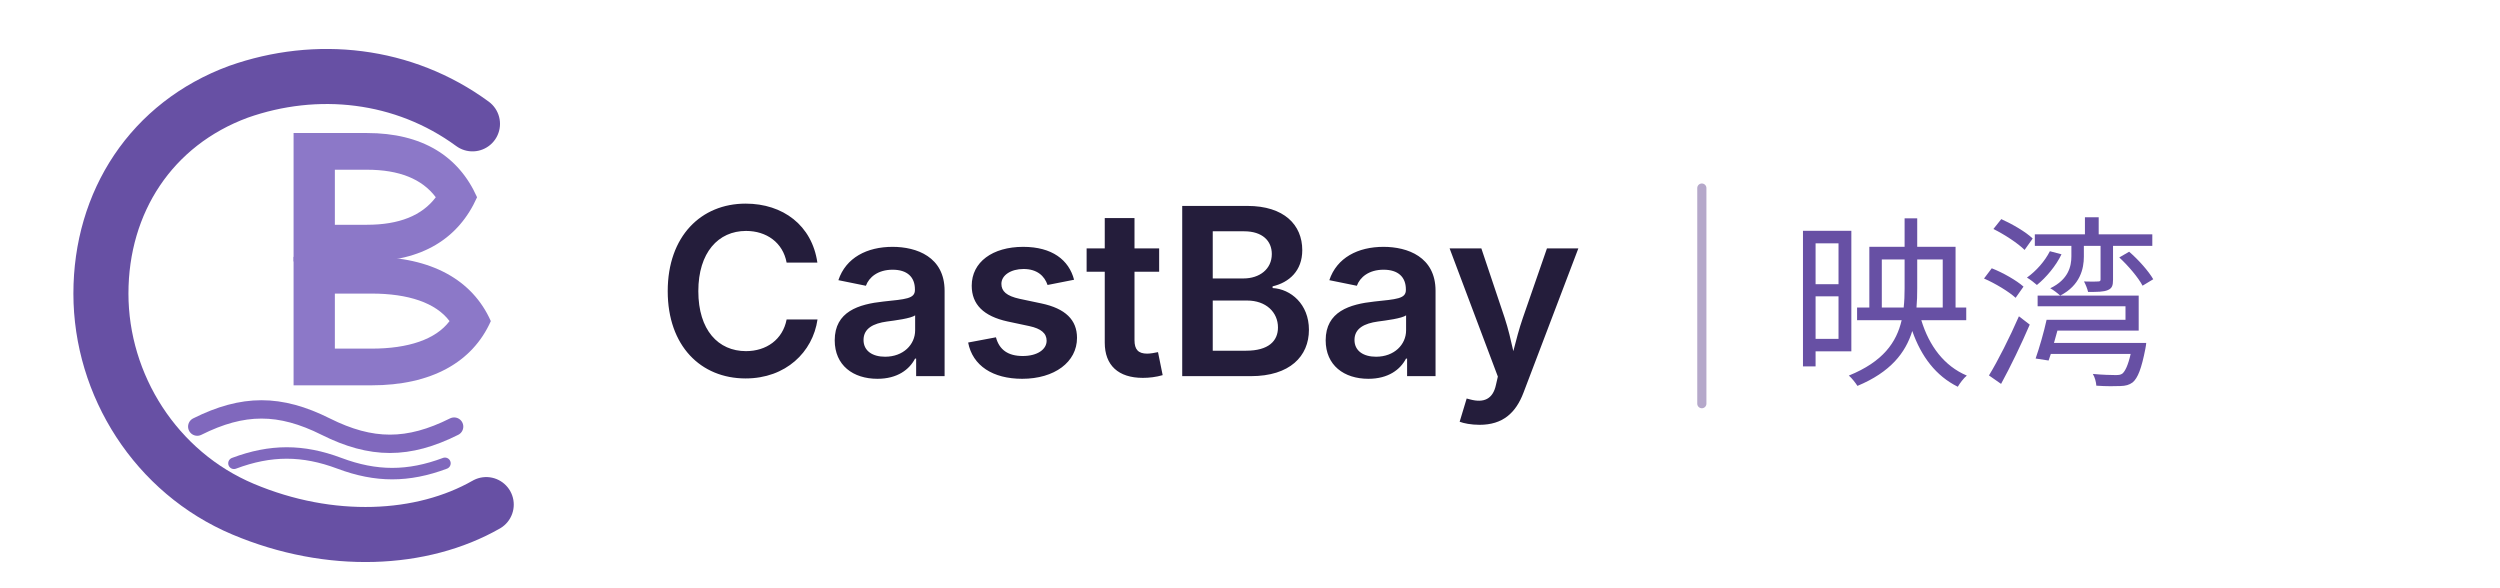
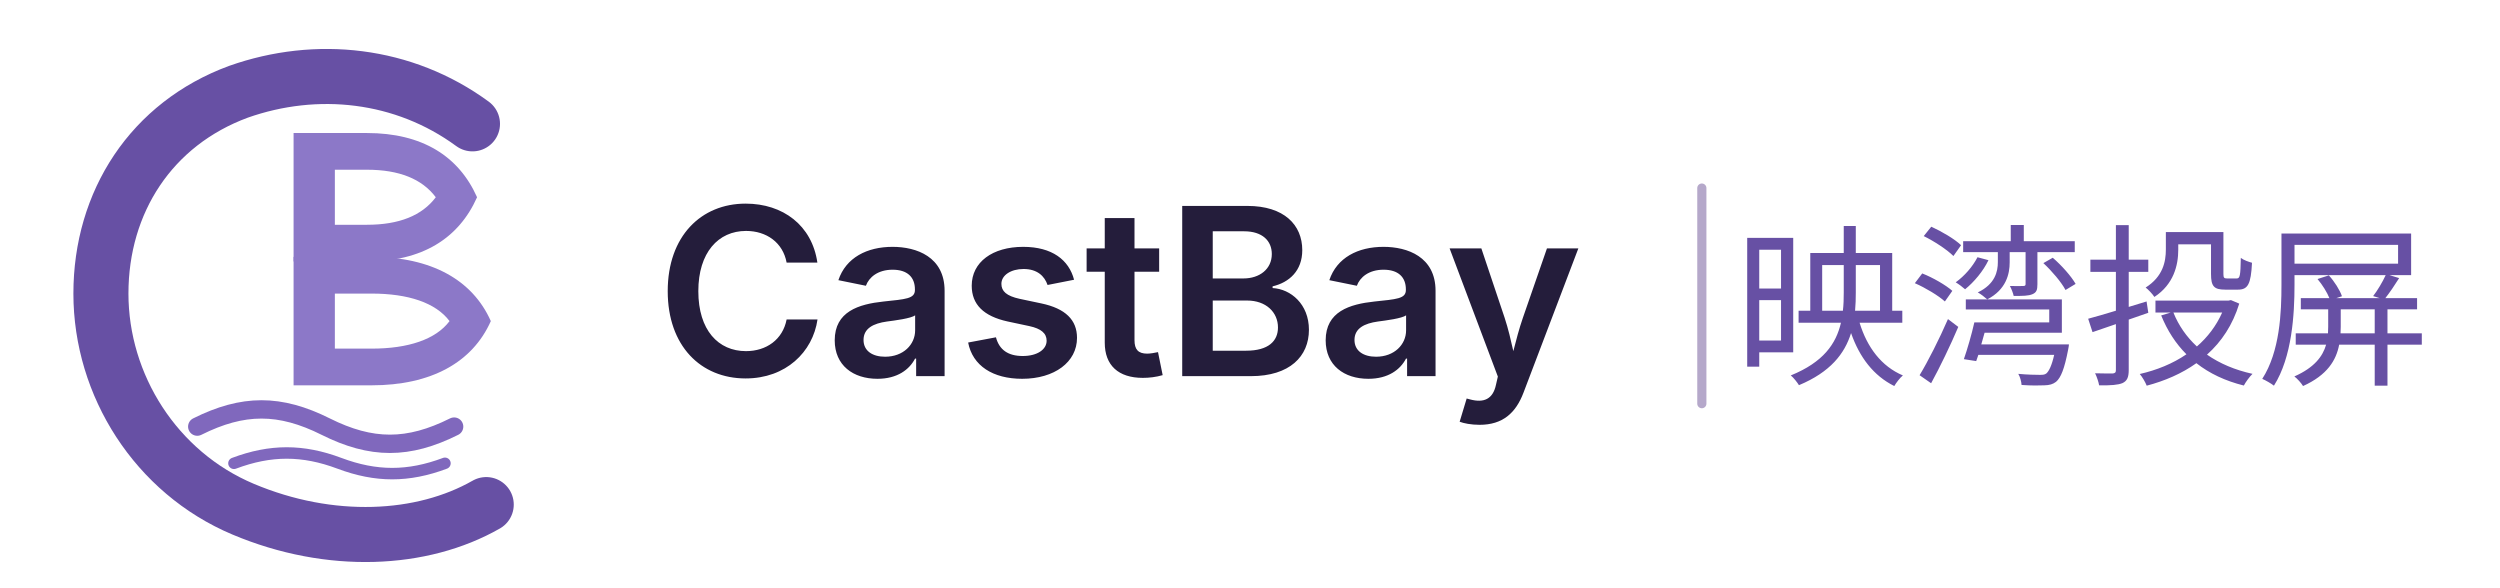
- <svg xmlns="http://www.w3.org/2000/svg" viewBox="0 0 545 128" role="img" aria-label="CastBay 映湾 inline bilingual wordmark for light backgrounds">
+ <svg xmlns="http://www.w3.org/2000/svg" viewBox="0 0 545 128" role="img" aria-label="CastBay 映湾投屏 inline bilingual wordmark for light backgrounds">
  <g transform="translate(4 0)">
    <path d="M99 27C84 16 65 14 48 20 29 27 18 44 18 64c0 20 12 39 31 47 19 8 39 7 53-1" fill="none" stroke="#6750A4" stroke-width="12" stroke-linecap="round" />
    <path d="M60 29h16c12 0 20 5 24 14-4 9-12 14-24 14H60z M69 37v12h7c7 0 12-2 15-6-3-4-8-6-15-6z" fill="#8C78C8" fill-rule="evenodd" />
    <path d="M60 56h17c13 0 22 5 26 14-4 9-13 14-26 14H60z M69 64v12h8c8 0 14-2 17-6-3-4-9-6-17-6z" fill="#8C78C8" fill-rule="evenodd" />
    <path d="M39 93c10-5 18-5 28 0s18 5 28 0" fill="none" stroke="#8068BD" stroke-width="4" stroke-linecap="round" />
    <path d="M47 101c8-3 15-3 23 0s15 3 23 0" fill="none" stroke="#8068BD" stroke-width="2.5" stroke-linecap="round" />
  </g>
  <text x="143" y="82" fill="#241D3B" font-family="Avenir Next, Inter, sans-serif" font-size="51" font-weight="600" letter-spacing="-0.5">CastBay</text>
  <path d="M371 41v47" stroke="#B5A8CA" stroke-width="2" stroke-linecap="round" />
-   <text x="390" y="81" fill="#6750A4" font-family="PingFang SC, Noto Sans SC, sans-serif" font-size="40" font-weight="500" letter-spacing="1">映湾</text>
+   <text x="378" y="81" fill="#6750A4" font-family="PingFang SC, Noto Sans SC, sans-serif" font-size="38" font-weight="500" letter-spacing="0">映湾投屏</text>
</svg>
